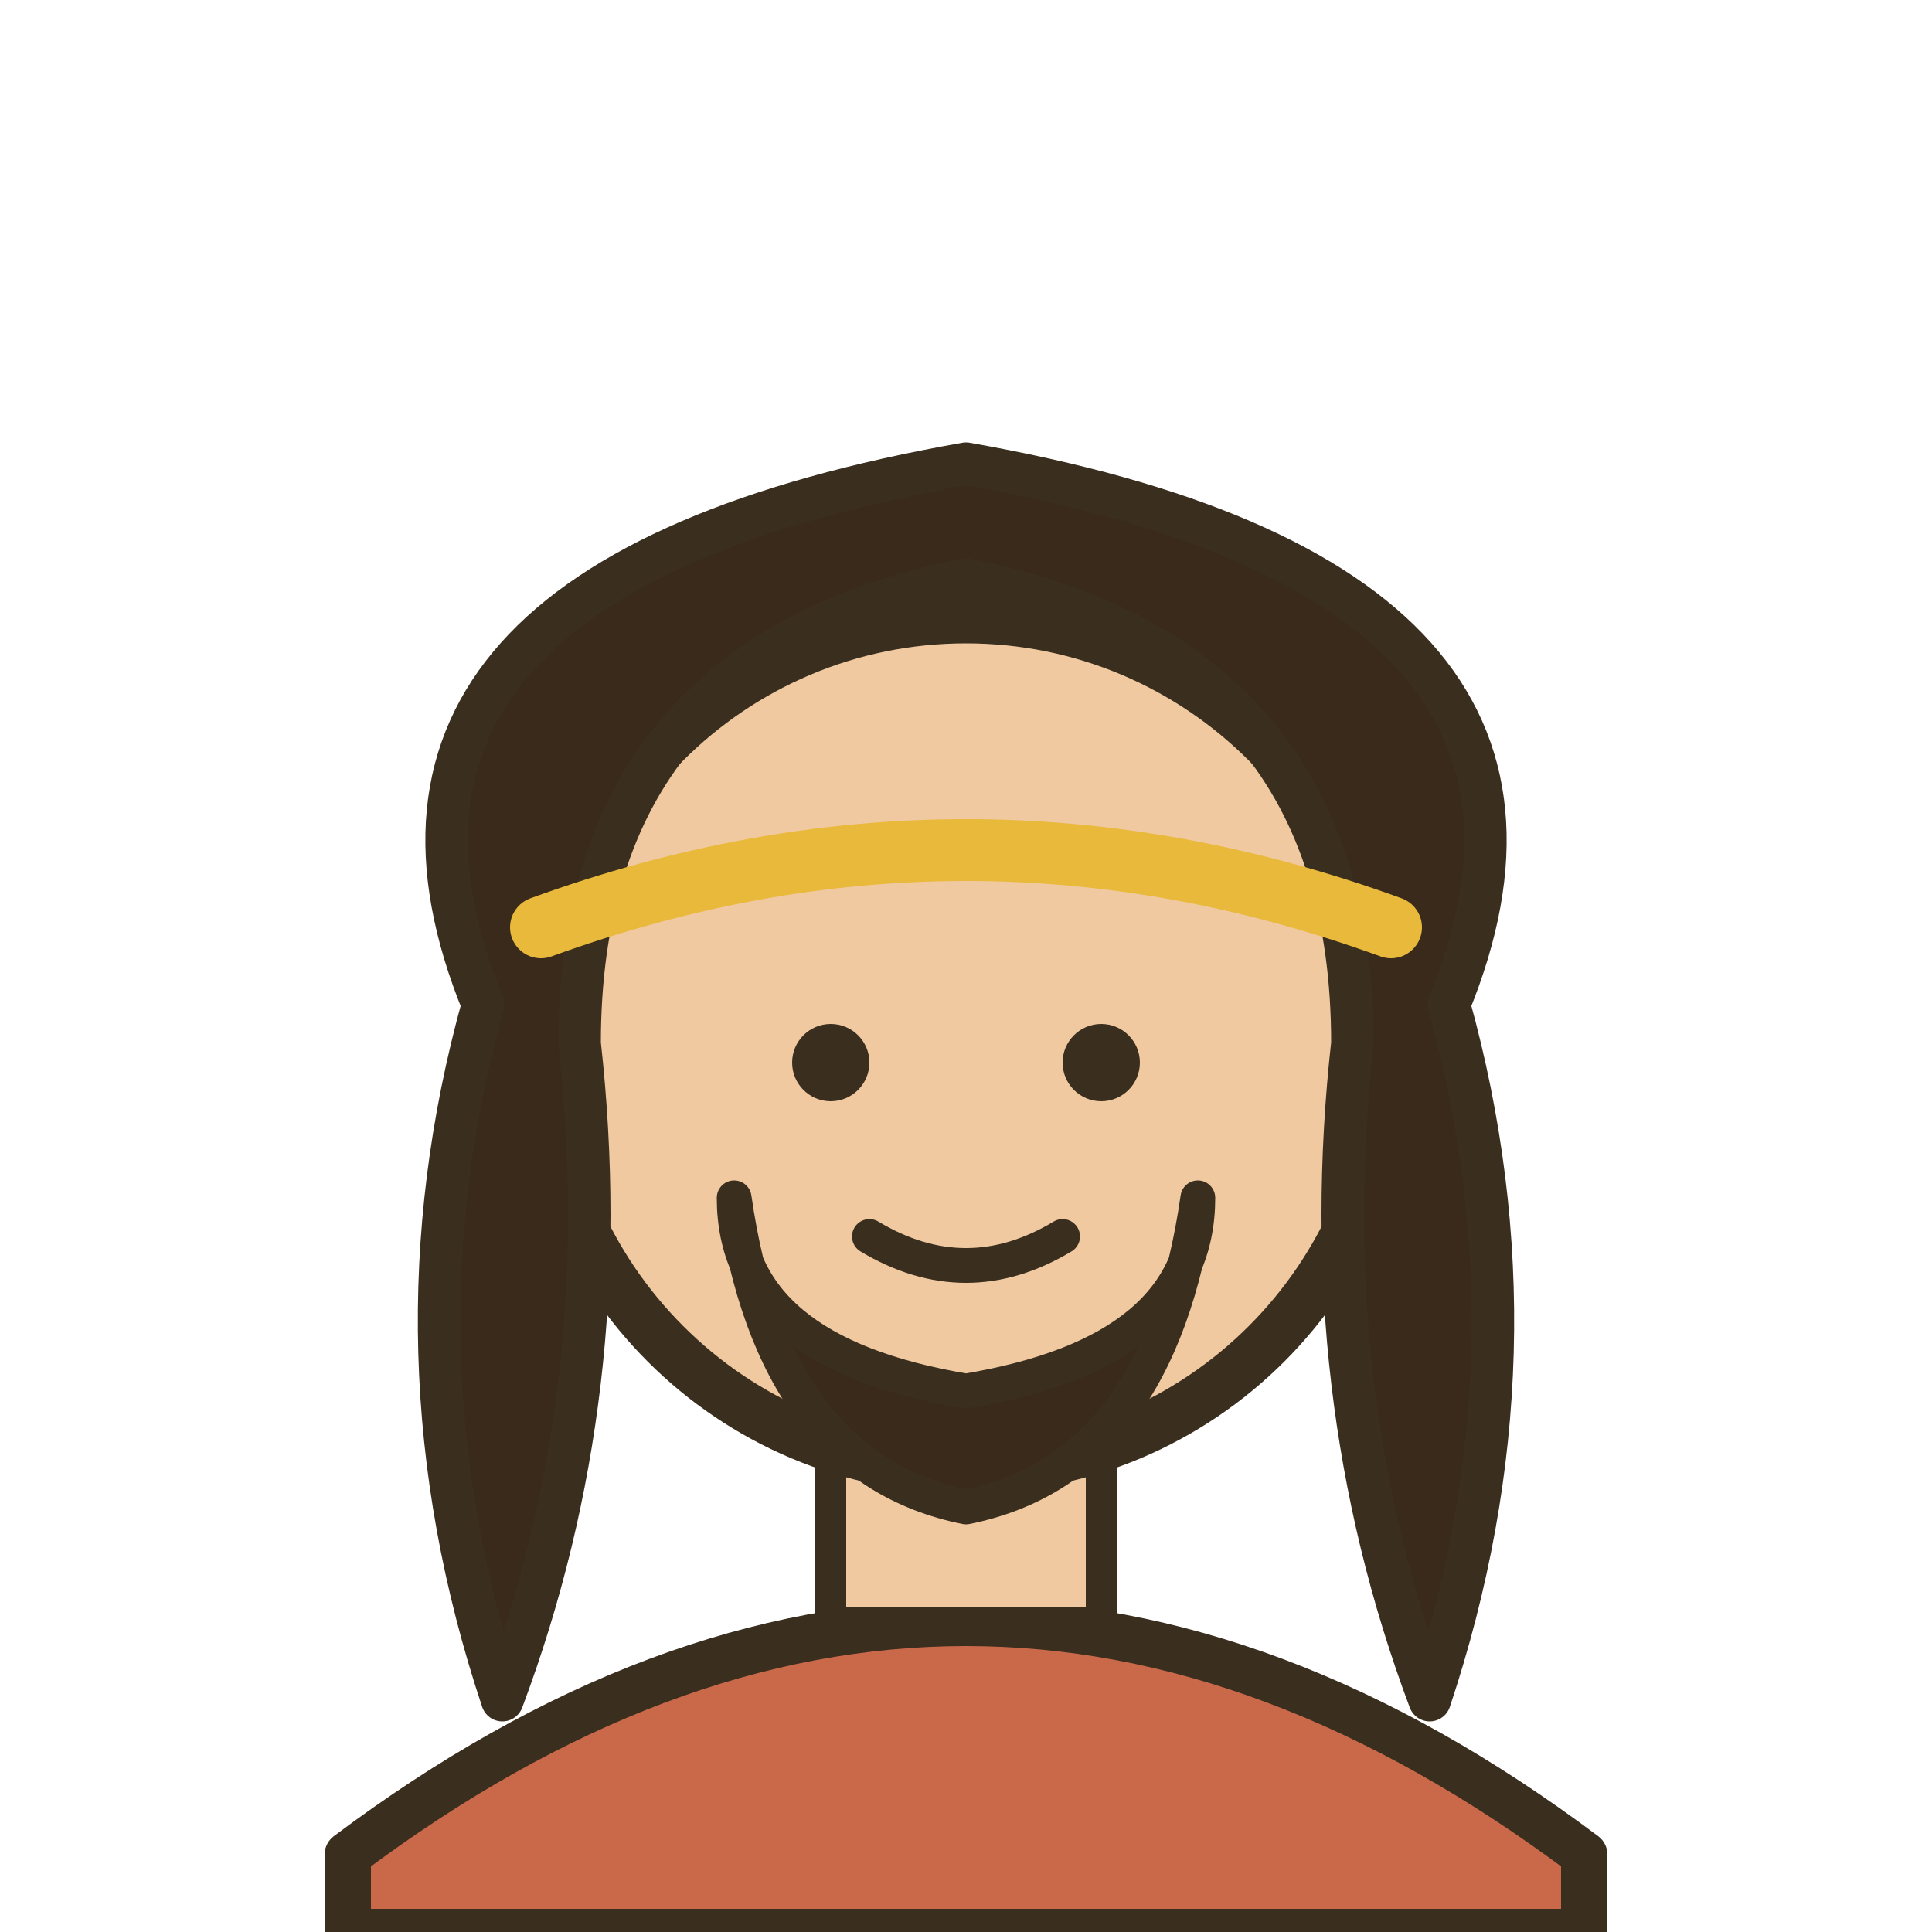
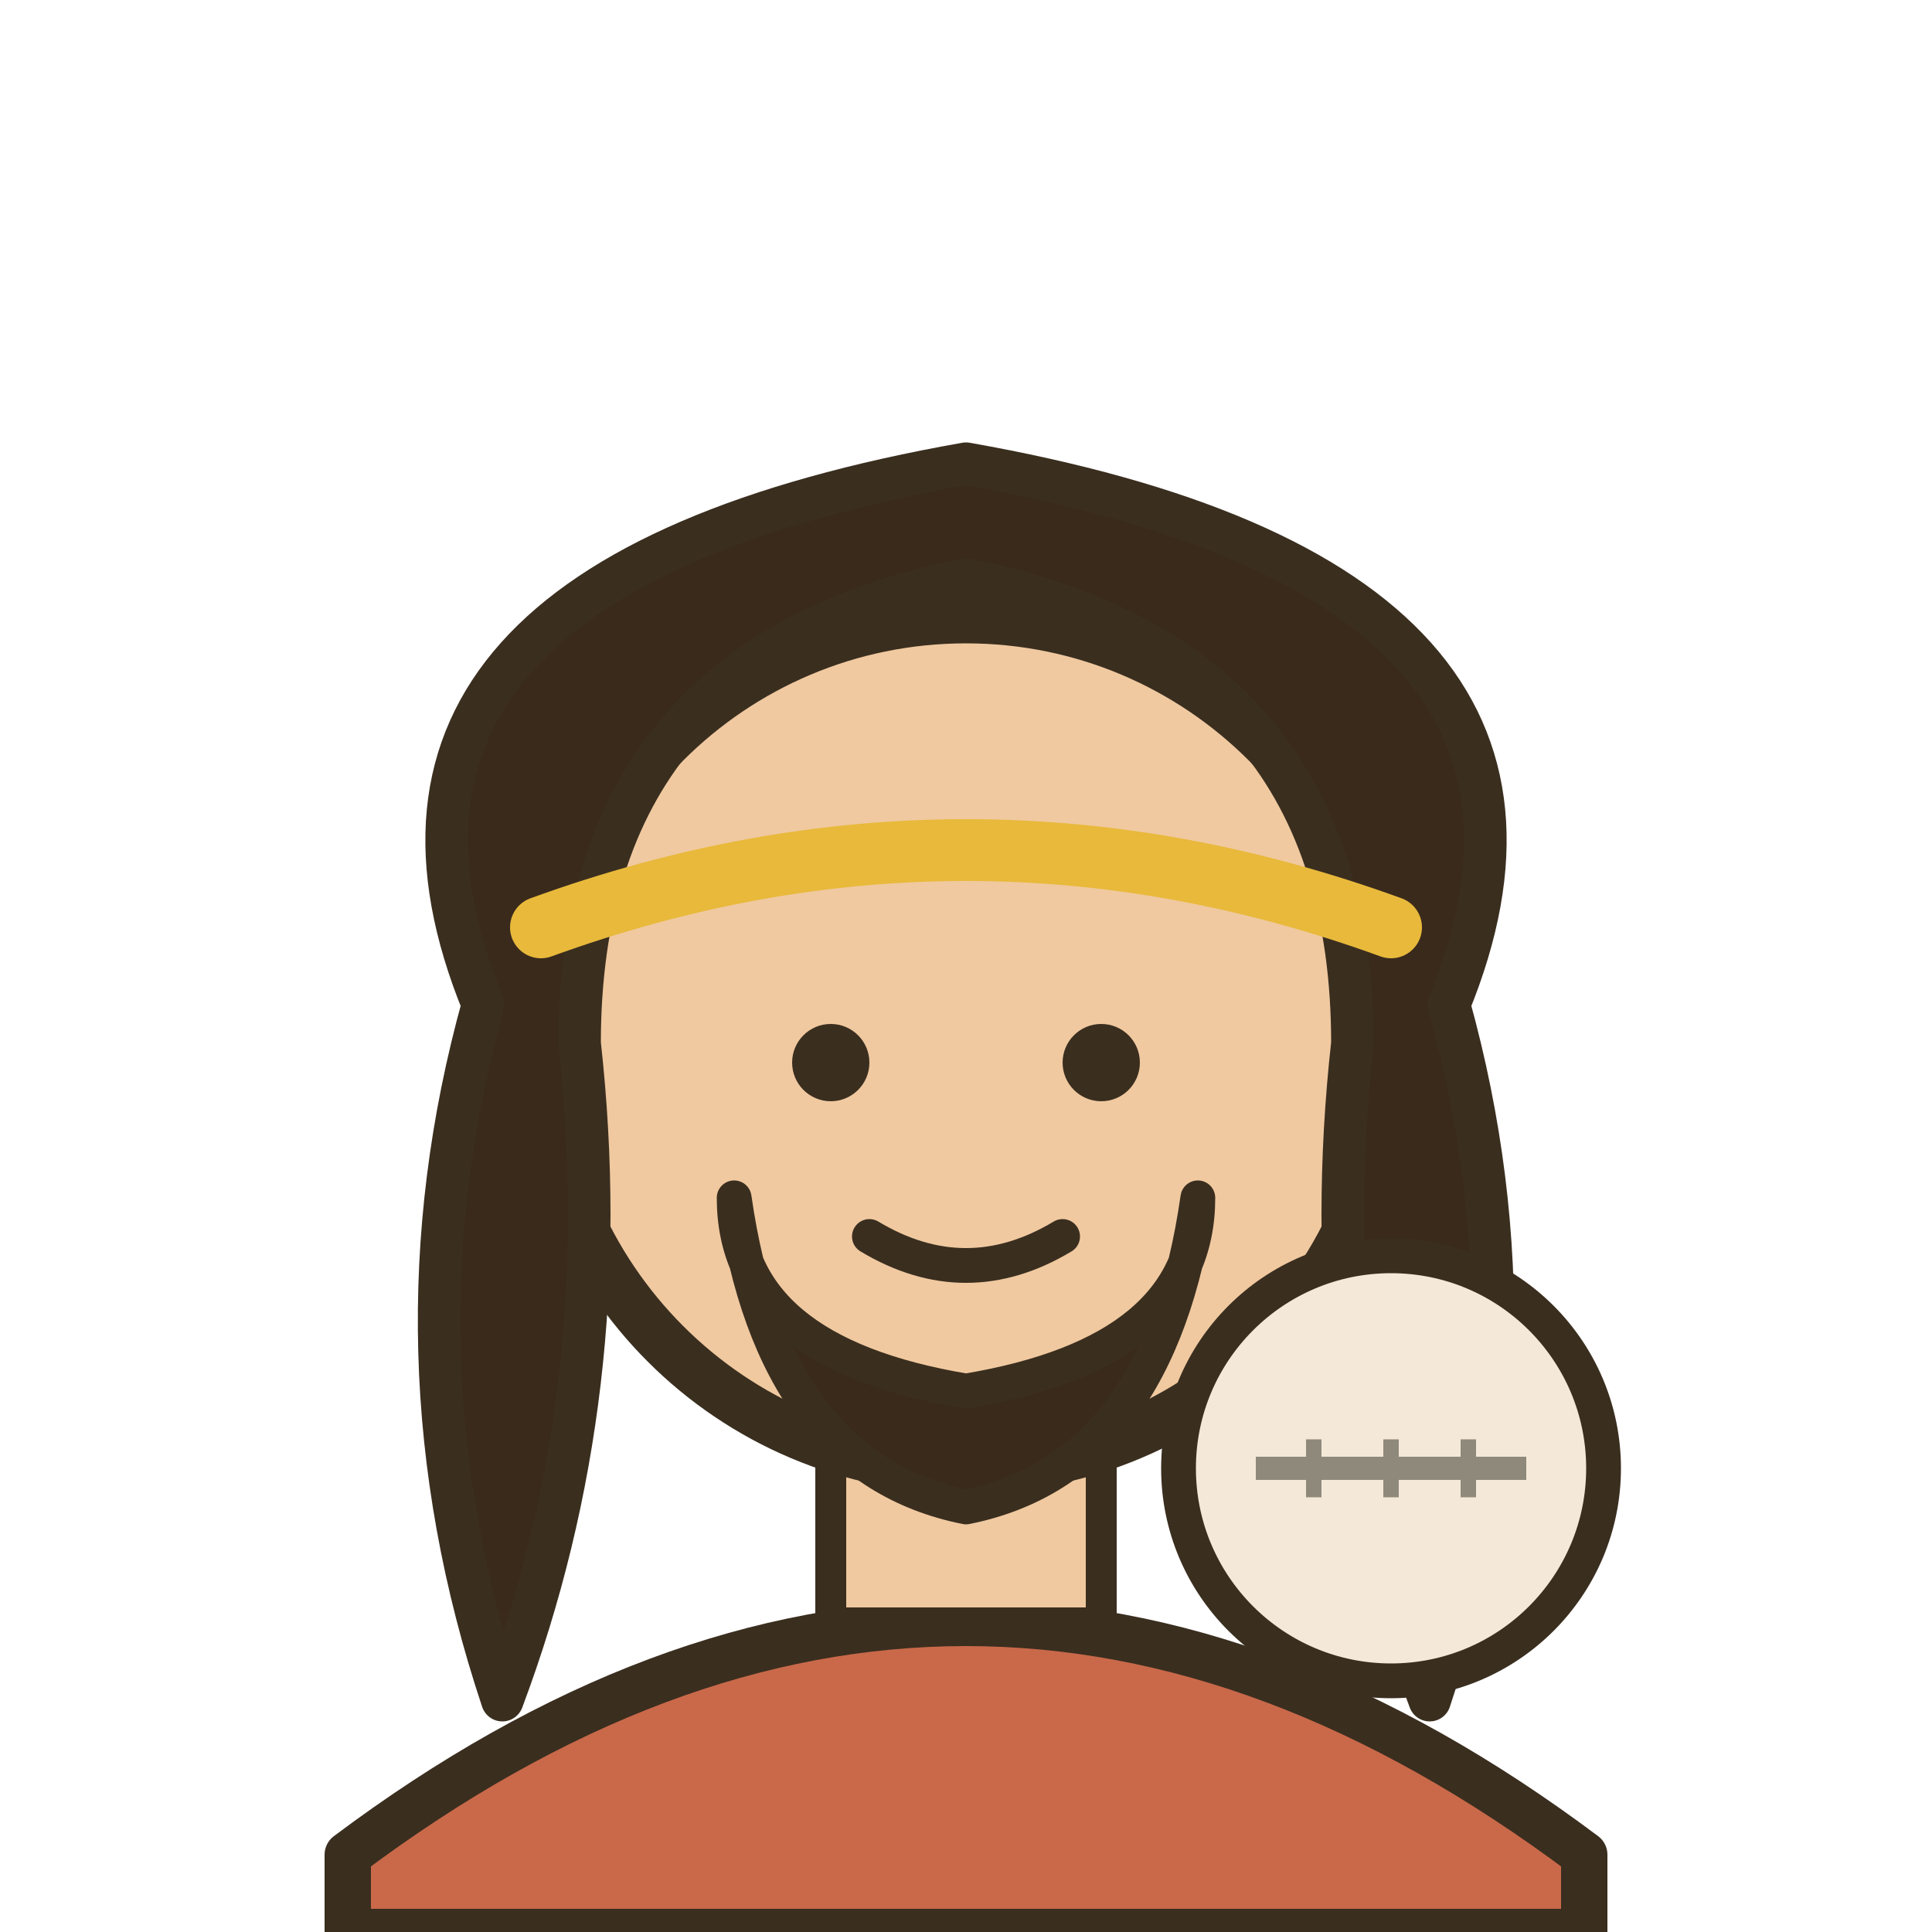
<svg xmlns="http://www.w3.org/2000/svg" viewBox="0 0 100 100" width="100" height="100" preserveAspectRatio="none">
  <path d="M 18 96 Q 50 72 82 96 L 82 100 L 18 100 Z" fill="#C9694A" stroke="#3A2E1F" stroke-width="2.4" stroke-linejoin="round" />
  <rect x="43" y="68" width="14" height="16" fill="#F0C9A0" stroke="#3A2E1F" stroke-width="1.6" />
  <circle cx="50" cy="54" r="22" fill="#F0C9A0" stroke="#3A2E1F" stroke-width="2.6" />
  <path d="M 38 62 Q 40 76 50 78 Q 60 76 62 62 Q 62 70 50 72 Q 38 70 38 62 Z" fill="#3A2A1C" stroke="#3A2E1F" stroke-width="1.8" stroke-linejoin="round" />
  <path d="M 25 52 Q 16 30 50 24 Q 84 30 75 52 Q 80 70 74 88 Q 68 72 70 54 Q 70 34 50 30 Q 30 34 30 54 Q 32 72 26 88 Q 20 70 25 52 Z" fill="#3A2A1C" stroke="#3A2E1F" stroke-width="2.2" stroke-linejoin="round" />
  <circle cx="43" cy="55" r="2" fill="#3A2E1F" />
  <circle cx="57" cy="55" r="2" fill="#3A2E1F" />
  <path d="M 45 64 Q 50 67 55 64" stroke="#3A2E1F" stroke-width="1.8" fill="none" stroke-linecap="round" />
  <path d="M 28 48 Q 50 40 72 48" stroke="#E8B93B" stroke-width="3.2" fill="none" stroke-linecap="round" />
+   <circle cx="72" cy="76" r="11" fill="#F4E9D8" stroke="#3A2E1F" stroke-width="1.8" />
+   <g transform="translate(22 26)">
+     <line x1="-7" y1="0" x2="7" y2="0" stroke="#8F897C" stroke-width="1.2" transform="translate(50 50)" />
+     <line x1="-4" y1="-1.5" x2="-4" y2="1.5" stroke="#8F897C" stroke-width="0.8" transform="translate(50 50)" />
+     <line x1="0" y1="-1.5" x2="0" y2="1.5" stroke="#8F897C" stroke-width="0.8" transform="translate(50 50)" />
+     <line x1="4" y1="-1.5" x2="4" y2="1.5" stroke="#8F897C" stroke-width="0.8" transform="translate(50 50)" />
+   </g>
</svg>
